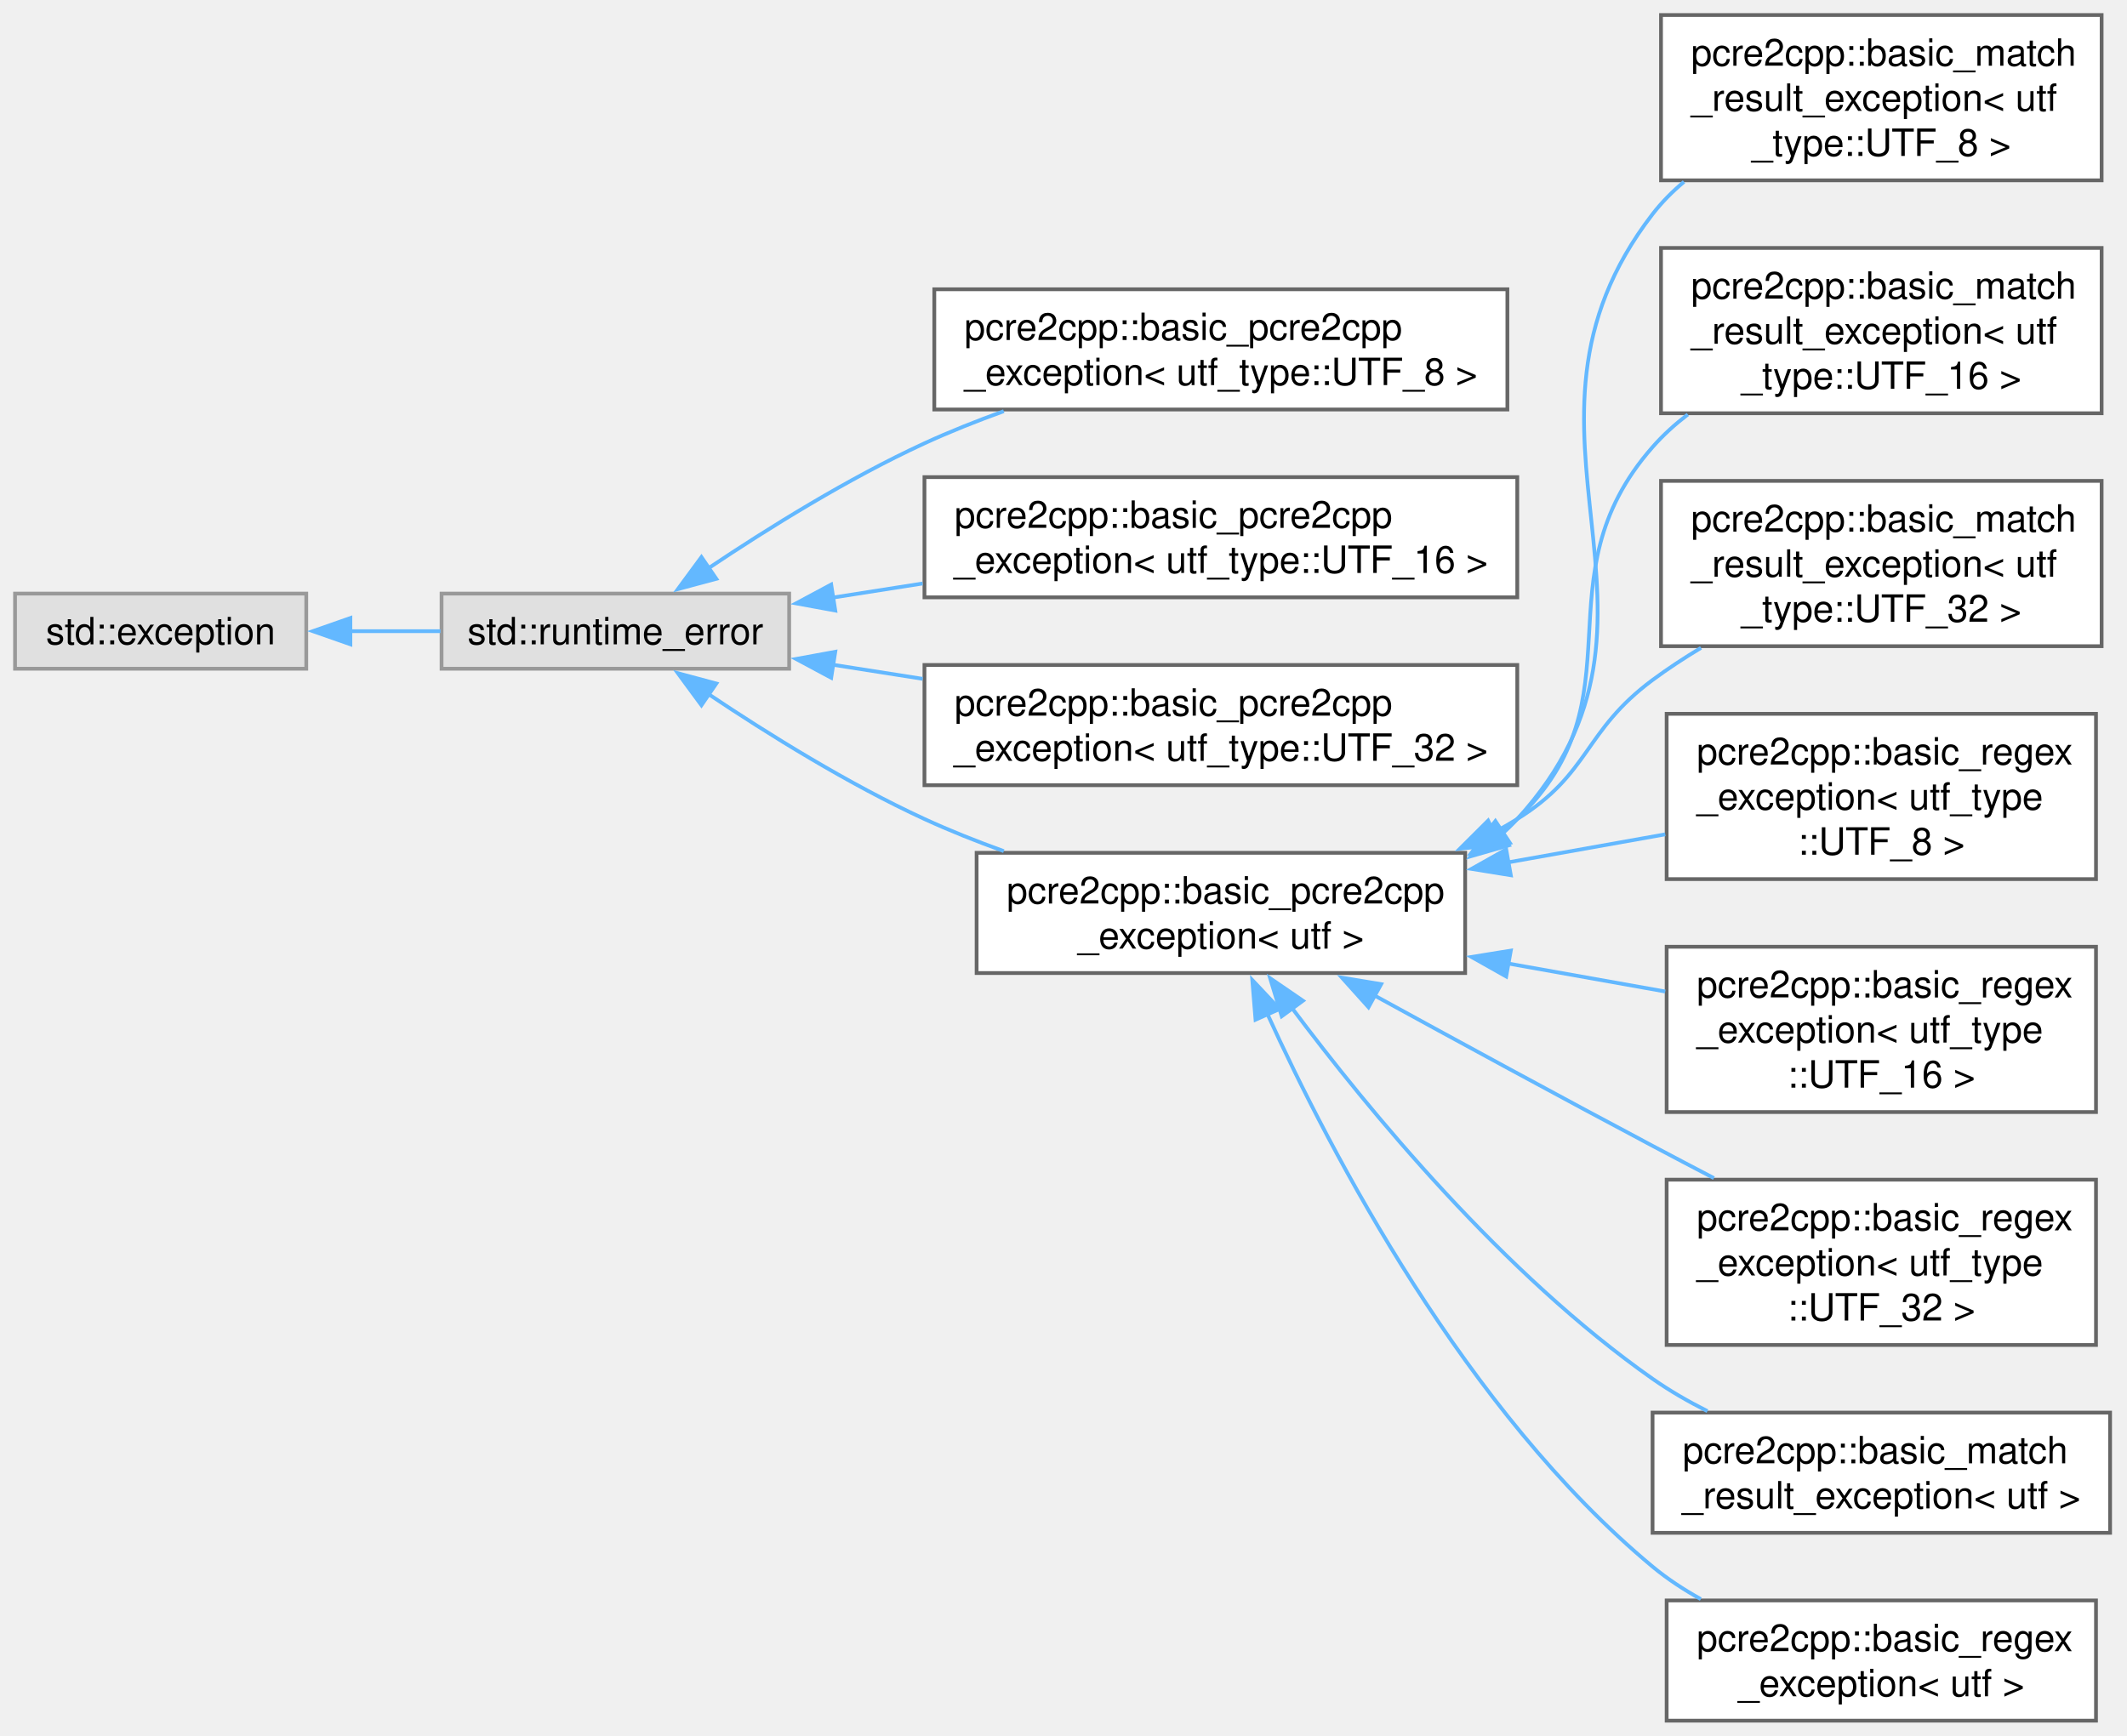
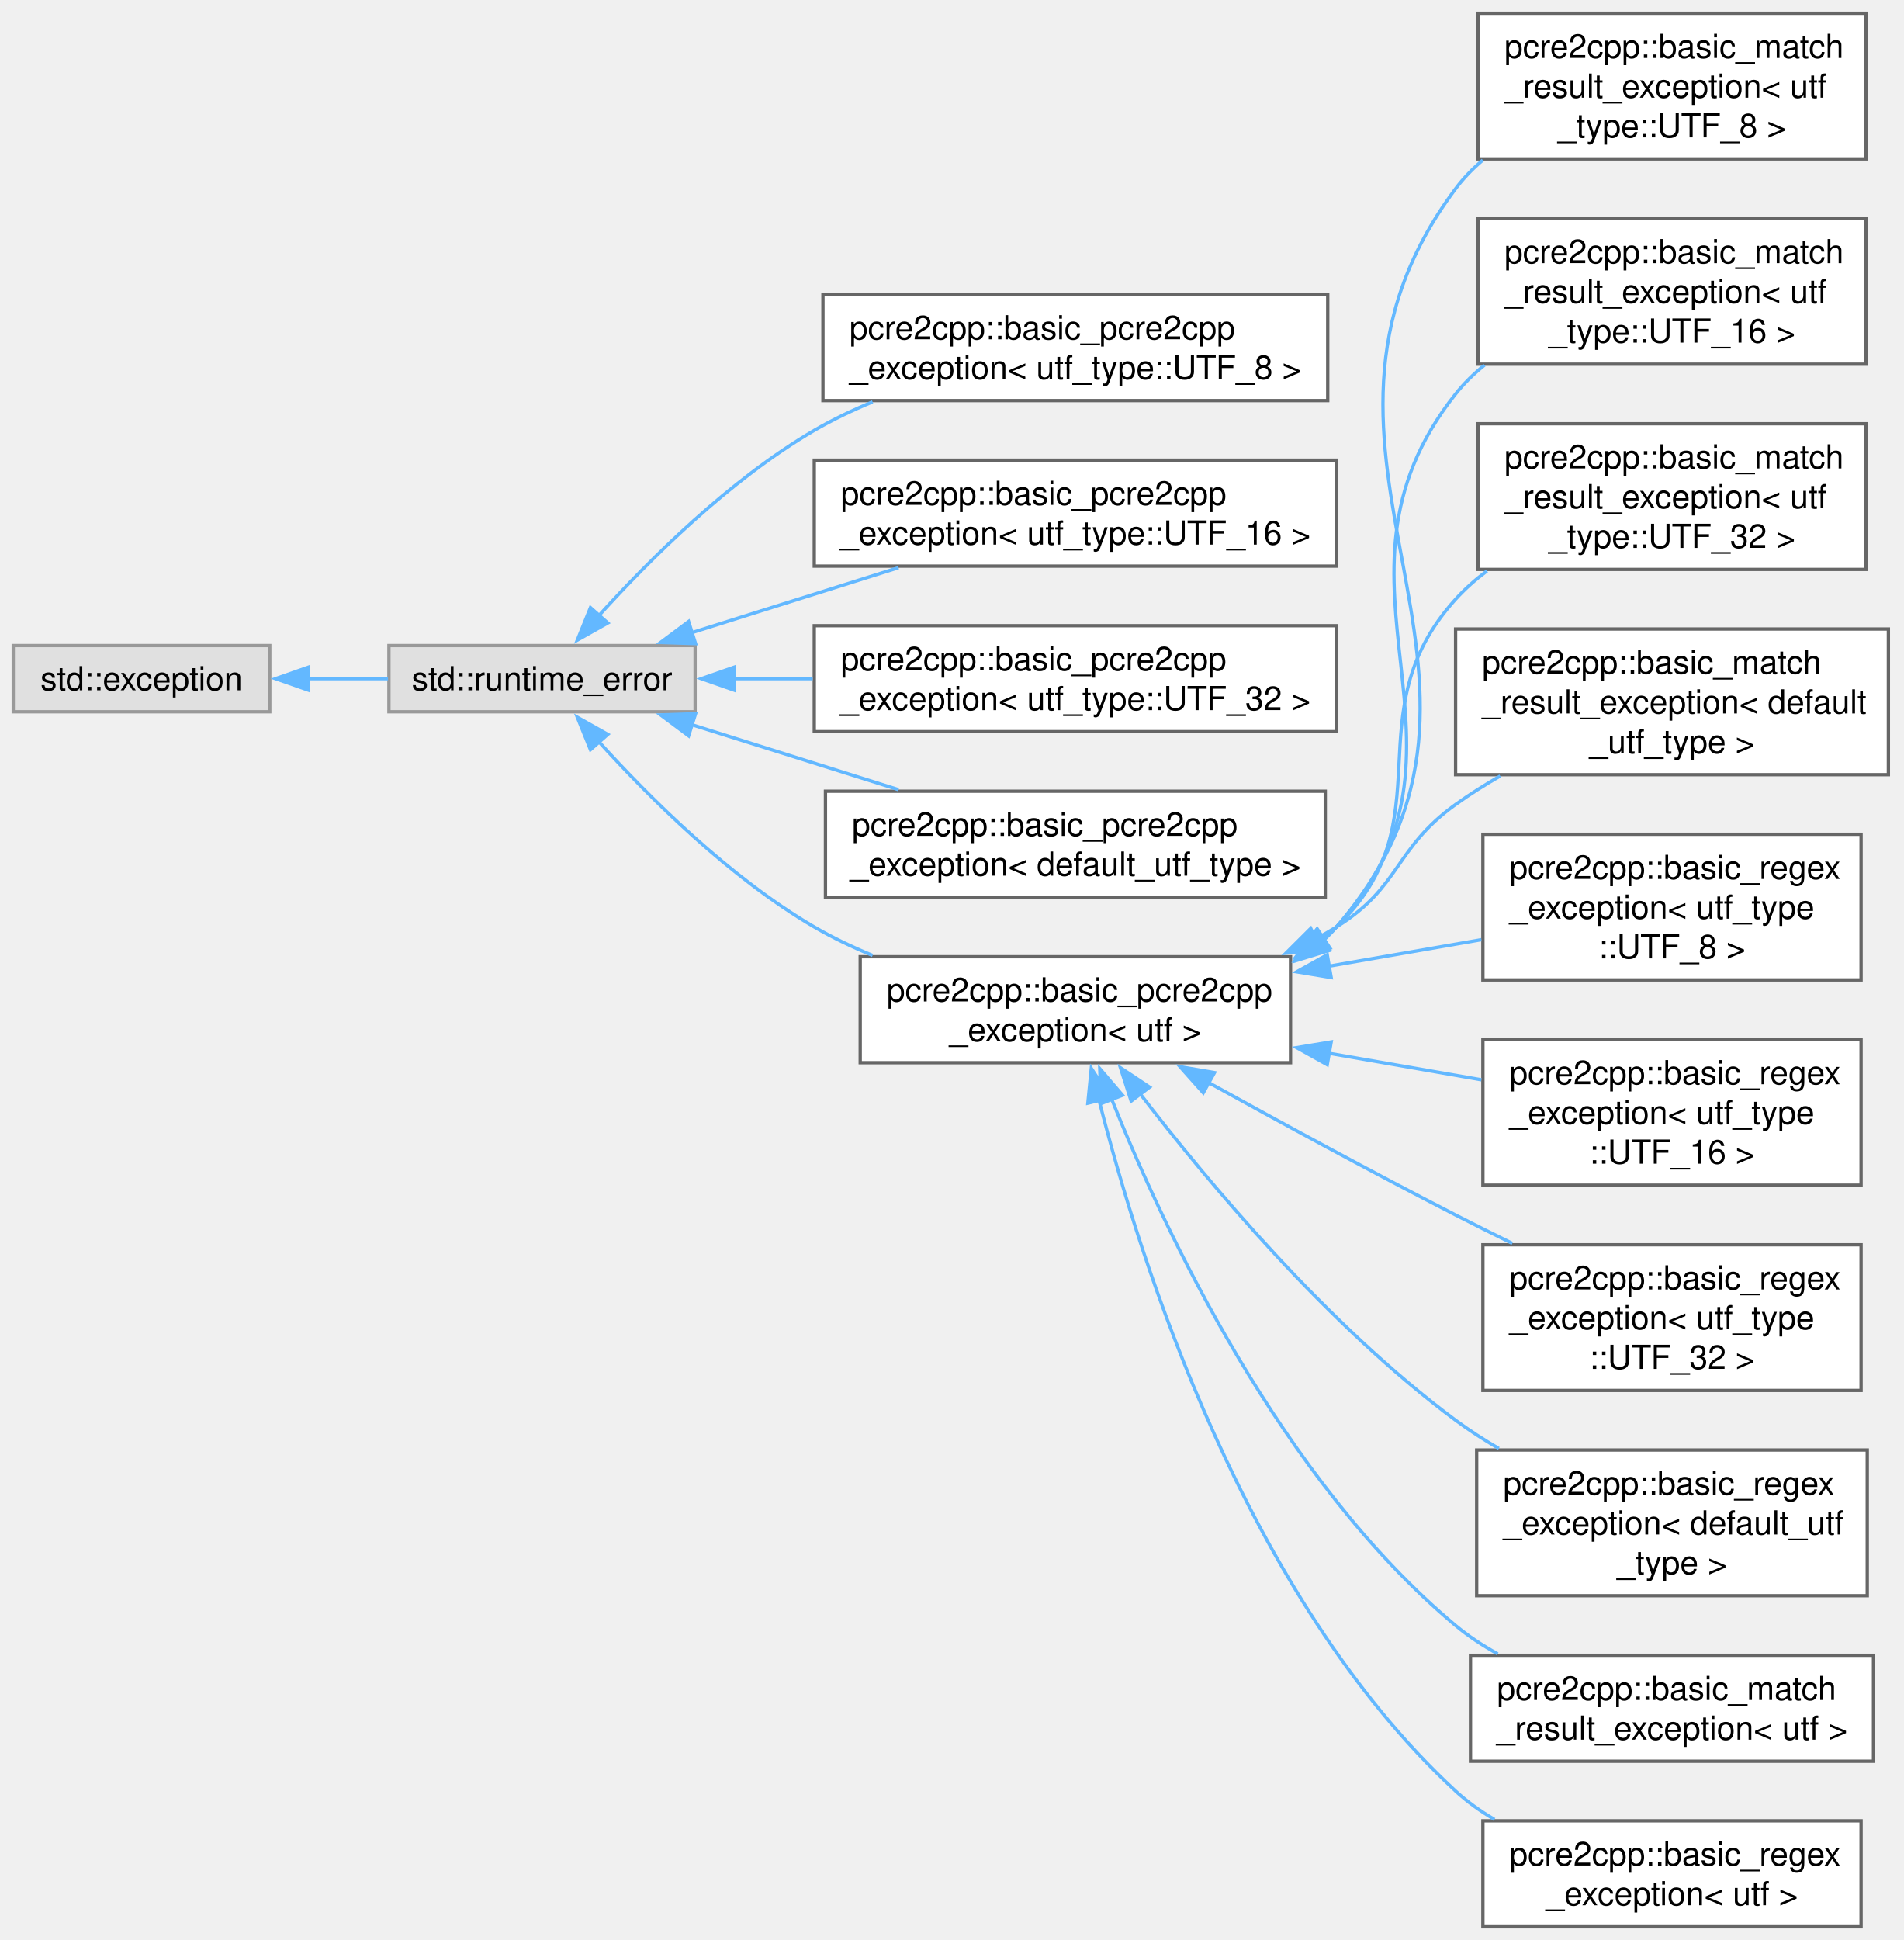
- <svg xmlns="http://www.w3.org/2000/svg" xmlns:xlink="http://www.w3.org/1999/xlink" width="566pt" height="462pt" viewBox="0.00 0.00 566.00 462.00">
-   <g id="graph0" class="graph" transform="scale(1 1) rotate(0) translate(4 458)">
+ <svg xmlns="http://www.w3.org/2000/svg" xmlns:xlink="http://www.w3.org/1999/xlink" width="575pt" height="586pt" viewBox="0.00 0.00 575.00 586.00">
+   <g id="graph0" class="graph" transform="scale(1 1) rotate(0) translate(4 582)">
    <g id="Node000000" class="node">
      <g id="a_Node000000">
        <a xlink:title=" ">
-           <polygon fill="#e0e0e0" stroke="#999999" points="77.5,-300 0,-300 0,-280 77.5,-280 77.5,-300" />
-           <text xml:space="preserve" text-anchor="middle" x="38.75" y="-286.5" font-family="Helvetica,sans-Serif" font-size="10.00">std::exception</text>
+           <polygon fill="#e0e0e0" stroke="#999999" points="77.5,-387 0,-387 0,-367 77.5,-367 77.5,-387" />
+           <text xml:space="preserve" text-anchor="middle" x="38.75" y="-373.5" font-family="Helvetica,sans-Serif" font-size="10.00">std::exception</text>
        </a>
      </g>
    </g>
    <g id="Node000001" class="node">
      <g id="a_Node000001">
        <a xlink:title=" ">
-           <polygon fill="#e0e0e0" stroke="#999999" points="206,-300 113.5,-300 113.5,-280 206,-280 206,-300" />
-           <text xml:space="preserve" text-anchor="middle" x="159.75" y="-286.5" font-family="Helvetica,sans-Serif" font-size="10.00">std::runtime_error</text>
+           <polygon fill="#e0e0e0" stroke="#999999" points="206,-387 113.5,-387 113.5,-367 206,-367 206,-387" />
+           <text xml:space="preserve" text-anchor="middle" x="159.75" y="-373.5" font-family="Helvetica,sans-Serif" font-size="10.00">std::runtime_error</text>
        </a>
      </g>
    </g>
    <g id="edge1_Node000000_Node000001" class="edge">
      <g id="a_edge1_Node000000_Node000001">
        <a xlink:title=" ">
-           <path fill="none" stroke="#63b8ff" d="M89.16,-290C97.13,-290 105.35,-290 113.23,-290" />
-           <polygon fill="#63b8ff" stroke="#63b8ff" points="89.24,-286.5 79.24,-290 89.24,-293.5 89.24,-286.5" />
+           <path fill="none" stroke="#63b8ff" d="M89.16,-377C97.13,-377 105.35,-377 113.23,-377" />
+           <polygon fill="#63b8ff" stroke="#63b8ff" points="89.24,-373.5 79.24,-377 89.24,-380.5 89.24,-373.5" />
        </a>
      </g>
    </g>
    <g id="Node000002" class="node">
      <g id="a_Node000002">
        <a xlink:href="df/d62/classpcre2cpp_1_1basic__pcre2cpp__exception.html" target="_top" xlink:title=" ">
-           <polygon fill="white" stroke="#666666" points="397.12,-381 244.62,-381 244.62,-349 397.12,-349 397.12,-381" />
-           <text xml:space="preserve" text-anchor="start" x="252.62" y="-367.5" font-family="Helvetica,sans-Serif" font-size="10.00">pcre2cpp::basic_pcre2cpp</text>
-           <text xml:space="preserve" text-anchor="middle" x="320.88" y="-355.5" font-family="Helvetica,sans-Serif" font-size="10.00">_exception&lt; utf_type::UTF_8 &gt;</text>
+           <polygon fill="white" stroke="#666666" points="397.12,-493 244.62,-493 244.62,-461 397.12,-461 397.12,-493" />
+           <text xml:space="preserve" text-anchor="start" x="252.62" y="-479.5" font-family="Helvetica,sans-Serif" font-size="10.00">pcre2cpp::basic_pcre2cpp</text>
+           <text xml:space="preserve" text-anchor="middle" x="320.88" y="-467.5" font-family="Helvetica,sans-Serif" font-size="10.00">_exception&lt; utf_type::UTF_8 &gt;</text>
        </a>
      </g>
    </g>
    <g id="edge2_Node000001_Node000002" class="edge">
      <g id="a_edge2_Node000001_Node000002">
        <a xlink:title=" ">
-           <path fill="none" stroke="#63b8ff" d="M184.6,-306.8C200.35,-317.35 221.76,-330.69 242,-340 248.71,-343.09 255.9,-345.95 263.11,-348.55" />
-           <polygon fill="#63b8ff" stroke="#63b8ff" points="186.61,-303.94 176.38,-301.19 182.66,-309.72 186.61,-303.94" />
+           <path fill="none" stroke="#63b8ff" d="M176.88,-396C192.12,-412.86 216.4,-437.07 242,-452 247.52,-455.22 253.5,-458.08 259.62,-460.61" />
+           <polygon fill="#63b8ff" stroke="#63b8ff" points="179.63,-393.83 170.4,-388.64 174.38,-398.46 179.63,-393.83" />
        </a>
      </g>
    </g>
    <g id="Node000003" class="node">
      <g id="a_Node000003">
        <a xlink:href="df/d62/classpcre2cpp_1_1basic__pcre2cpp__exception.html" target="_top" xlink:title=" ">
-           <polygon fill="white" stroke="#666666" points="399.75,-331 242,-331 242,-299 399.75,-299 399.75,-331" />
-           <text xml:space="preserve" text-anchor="start" x="250" y="-317.5" font-family="Helvetica,sans-Serif" font-size="10.00">pcre2cpp::basic_pcre2cpp</text>
-           <text xml:space="preserve" text-anchor="middle" x="320.88" y="-305.5" font-family="Helvetica,sans-Serif" font-size="10.00">_exception&lt; utf_type::UTF_16 &gt;</text>
+           <polygon fill="white" stroke="#666666" points="399.75,-443 242,-443 242,-411 399.75,-411 399.75,-443" />
+           <text xml:space="preserve" text-anchor="start" x="250" y="-429.5" font-family="Helvetica,sans-Serif" font-size="10.00">pcre2cpp::basic_pcre2cpp</text>
+           <text xml:space="preserve" text-anchor="middle" x="320.88" y="-417.5" font-family="Helvetica,sans-Serif" font-size="10.00">_exception&lt; utf_type::UTF_16 &gt;</text>
        </a>
      </g>
    </g>
    <g id="edge3_Node000001_Node000003" class="edge">
      <g id="a_edge3_Node000001_Node000003">
        <a xlink:title=" ">
-           <path fill="none" stroke="#63b8ff" d="M217.5,-298.92C225.3,-300.14 233.42,-301.42 241.51,-302.69" />
-           <polygon fill="#63b8ff" stroke="#63b8ff" points="218.27,-295.49 207.84,-297.4 217.18,-302.41 218.27,-295.49" />
+           <path fill="none" stroke="#63b8ff" d="M205.06,-390.92C224.41,-397 247.26,-404.18 267.46,-410.53" />
+           <polygon fill="#63b8ff" stroke="#63b8ff" points="206.14,-387.59 195.55,-387.94 204.04,-394.27 206.14,-387.59" />
        </a>
      </g>
    </g>
    <g id="Node000004" class="node">
      <g id="a_Node000004">
        <a xlink:href="df/d62/classpcre2cpp_1_1basic__pcre2cpp__exception.html" target="_top" xlink:title=" ">
-           <polygon fill="white" stroke="#666666" points="399.75,-281 242,-281 242,-249 399.75,-249 399.75,-281" />
-           <text xml:space="preserve" text-anchor="start" x="250" y="-267.5" font-family="Helvetica,sans-Serif" font-size="10.00">pcre2cpp::basic_pcre2cpp</text>
-           <text xml:space="preserve" text-anchor="middle" x="320.88" y="-255.5" font-family="Helvetica,sans-Serif" font-size="10.00">_exception&lt; utf_type::UTF_32 &gt;</text>
+           <polygon fill="white" stroke="#666666" points="399.75,-393 242,-393 242,-361 399.75,-361 399.75,-393" />
+           <text xml:space="preserve" text-anchor="start" x="250" y="-379.5" font-family="Helvetica,sans-Serif" font-size="10.00">pcre2cpp::basic_pcre2cpp</text>
+           <text xml:space="preserve" text-anchor="middle" x="320.88" y="-367.5" font-family="Helvetica,sans-Serif" font-size="10.00">_exception&lt; utf_type::UTF_32 &gt;</text>
        </a>
      </g>
    </g>
    <g id="edge4_Node000001_Node000004" class="edge">
      <g id="a_edge4_Node000001_Node000004">
        <a xlink:title=" ">
-           <path fill="none" stroke="#63b8ff" d="M217.5,-281.08C225.3,-279.86 233.42,-278.58 241.51,-277.31" />
-           <polygon fill="#63b8ff" stroke="#63b8ff" points="217.18,-277.59 207.84,-282.6 218.27,-284.51 217.18,-277.59" />
+           <path fill="none" stroke="#63b8ff" d="M217.78,-377C225.49,-377 233.51,-377 241.51,-377" />
+           <polygon fill="#63b8ff" stroke="#63b8ff" points="217.86,-373.5 207.86,-377 217.86,-380.5 217.86,-373.5" />
        </a>
      </g>
    </g>
    <g id="Node000005" class="node">
      <g id="a_Node000005">
-         <a xlink:href="df/d62/classpcre2cpp_1_1basic__pcre2cpp__exception.html" target="_top" xlink:title="base pcre2cpp exception class">
-           <polygon fill="white" stroke="#666666" points="385.88,-231 255.88,-231 255.88,-199 385.88,-199 385.88,-231" />
-           <text xml:space="preserve" text-anchor="start" x="263.88" y="-217.5" font-family="Helvetica,sans-Serif" font-size="10.00">pcre2cpp::basic_pcre2cpp</text>
-           <text xml:space="preserve" text-anchor="middle" x="320.88" y="-205.5" font-family="Helvetica,sans-Serif" font-size="10.00">_exception&lt; utf &gt;</text>
+         <a xlink:href="df/d62/classpcre2cpp_1_1basic__pcre2cpp__exception.html" target="_top" xlink:title=" ">
+           <polygon fill="white" stroke="#666666" points="396.38,-343 245.38,-343 245.38,-311 396.38,-311 396.38,-343" />
+           <text xml:space="preserve" text-anchor="start" x="253.38" y="-329.5" font-family="Helvetica,sans-Serif" font-size="10.00">pcre2cpp::basic_pcre2cpp</text>
+           <text xml:space="preserve" text-anchor="middle" x="320.88" y="-317.5" font-family="Helvetica,sans-Serif" font-size="10.00">_exception&lt; default_utf_type &gt;</text>
        </a>
      </g>
    </g>
    <g id="edge5_Node000001_Node000005" class="edge">
      <g id="a_edge5_Node000001_Node000005">
        <a xlink:title=" ">
-           <path fill="none" stroke="#63b8ff" d="M184.6,-273.2C200.35,-262.65 221.76,-249.31 242,-240 248.71,-236.91 255.9,-234.05 263.11,-231.45" />
-           <polygon fill="#63b8ff" stroke="#63b8ff" points="182.66,-270.28 176.38,-278.81 186.61,-276.06 182.66,-270.28" />
+           <path fill="none" stroke="#63b8ff" d="M205.06,-363.08C224.41,-357 247.26,-349.82 267.46,-343.47" />
+           <polygon fill="#63b8ff" stroke="#63b8ff" points="204.04,-359.73 195.55,-366.06 206.14,-366.41 204.04,-359.73" />
        </a>
      </g>
    </g>
    <g id="Node000006" class="node">
      <g id="a_Node000006">
-         <a xlink:href="d5/dab/classpcre2cpp_1_1basic__match__result__exception.html" target="_top" xlink:title=" ">
-           <polygon fill="white" stroke="#666666" points="555.25,-454 438,-454 438,-410 555.25,-410 555.25,-454" />
-           <text xml:space="preserve" text-anchor="start" x="446" y="-440.5" font-family="Helvetica,sans-Serif" font-size="10.00">pcre2cpp::basic_match</text>
-           <text xml:space="preserve" text-anchor="start" x="446" y="-428.5" font-family="Helvetica,sans-Serif" font-size="10.00">_result_exception&lt; utf</text>
-           <text xml:space="preserve" text-anchor="middle" x="496.62" y="-416.5" font-family="Helvetica,sans-Serif" font-size="10.00">_type::UTF_8 &gt;</text>
-         </a>
-       </g>
-     </g>
-     <g id="edge6_Node000005_Node000006" class="edge">
-       <g id="a_edge6_Node000005_Node000006">
-         <a xlink:title=" ">
-           <path fill="none" stroke="#63b8ff" d="M395.45,-235.82C396.96,-237.13 398.4,-238.52 399.75,-240 449.19,-294.14 391,-342.92 435.75,-401 438.18,-404.15 441.02,-407.01 444.12,-409.61" />
-           <polygon fill="#63b8ff" stroke="#63b8ff" points="397.51,-232.99 387.32,-230.06 393.46,-238.7 397.51,-232.99" />
+         <a xlink:href="df/d62/classpcre2cpp_1_1basic__pcre2cpp__exception.html" target="_top" xlink:title="base pcre2cpp exception class">
+           <polygon fill="white" stroke="#666666" points="385.88,-293 255.88,-293 255.88,-261 385.88,-261 385.88,-293" />
+           <text xml:space="preserve" text-anchor="start" x="263.88" y="-279.5" font-family="Helvetica,sans-Serif" font-size="10.00">pcre2cpp::basic_pcre2cpp</text>
+           <text xml:space="preserve" text-anchor="middle" x="320.88" y="-267.5" font-family="Helvetica,sans-Serif" font-size="10.00">_exception&lt; utf &gt;</text>
+         </a>
+       </g>
+     </g>
+     <g id="edge6_Node000001_Node000006" class="edge">
+       <g id="a_edge6_Node000001_Node000006">
+         <a xlink:title=" ">
+           <path fill="none" stroke="#63b8ff" d="M176.88,-358C192.12,-341.14 216.4,-316.93 242,-302 247.52,-298.78 253.5,-295.92 259.62,-293.39" />
+           <polygon fill="#63b8ff" stroke="#63b8ff" points="174.38,-355.54 170.4,-365.36 179.63,-360.17 174.38,-355.54" />
        </a>
      </g>
    </g>
    <g id="Node000007" class="node">
      <g id="a_Node000007">
        <a xlink:href="d5/dab/classpcre2cpp_1_1basic__match__result__exception.html" target="_top" xlink:title=" ">
-           <polygon fill="white" stroke="#666666" points="555.25,-392 438,-392 438,-348 555.25,-348 555.25,-392" />
-           <text xml:space="preserve" text-anchor="start" x="446" y="-378.5" font-family="Helvetica,sans-Serif" font-size="10.00">pcre2cpp::basic_match</text>
-           <text xml:space="preserve" text-anchor="start" x="446" y="-366.5" font-family="Helvetica,sans-Serif" font-size="10.00">_result_exception&lt; utf</text>
-           <text xml:space="preserve" text-anchor="middle" x="496.62" y="-354.5" font-family="Helvetica,sans-Serif" font-size="10.00">_type::UTF_16 &gt;</text>
-         </a>
-       </g>
-     </g>
-     <g id="edge7_Node000005_Node000007" class="edge">
-       <g id="a_edge7_Node000005_Node000007">
-         <a xlink:title=" ">
-           <path fill="none" stroke="#63b8ff" d="M395.44,-236.24C396.94,-237.43 398.38,-238.68 399.75,-240 433.48,-272.47 404.85,-303.83 435.75,-339 438.53,-342.17 441.71,-345.05 445.13,-347.68" />
-           <polygon fill="#63b8ff" stroke="#63b8ff" points="397.8,-233.62 387.54,-231 393.93,-239.45 397.8,-233.62" />
+           <polygon fill="white" stroke="#666666" points="559.75,-578 442.5,-578 442.5,-534 559.75,-534 559.75,-578" />
+           <text xml:space="preserve" text-anchor="start" x="450.5" y="-564.5" font-family="Helvetica,sans-Serif" font-size="10.00">pcre2cpp::basic_match</text>
+           <text xml:space="preserve" text-anchor="start" x="450.5" y="-552.5" font-family="Helvetica,sans-Serif" font-size="10.00">_result_exception&lt; utf</text>
+           <text xml:space="preserve" text-anchor="middle" x="501.12" y="-540.5" font-family="Helvetica,sans-Serif" font-size="10.00">_type::UTF_8 &gt;</text>
+         </a>
+       </g>
+     </g>
+     <g id="edge7_Node000006_Node000007" class="edge">
+       <g id="a_edge7_Node000006_Node000007">
+         <a xlink:title=" ">
+           <path fill="none" stroke="#63b8ff" d="M395.57,-297.72C397.05,-299.06 398.45,-300.48 399.75,-302 465.2,-378.13 375.71,-444.54 435.75,-525 438.12,-528.18 440.91,-531.05 443.97,-533.64" />
+           <polygon fill="#63b8ff" stroke="#63b8ff" points="397.71,-294.95 387.59,-291.84 393.56,-300.58 397.71,-294.95" />
        </a>
      </g>
    </g>
    <g id="Node000008" class="node">
      <g id="a_Node000008">
        <a xlink:href="d5/dab/classpcre2cpp_1_1basic__match__result__exception.html" target="_top" xlink:title=" ">
-           <polygon fill="white" stroke="#666666" points="555.25,-330 438,-330 438,-286 555.25,-286 555.25,-330" />
-           <text xml:space="preserve" text-anchor="start" x="446" y="-316.5" font-family="Helvetica,sans-Serif" font-size="10.00">pcre2cpp::basic_match</text>
-           <text xml:space="preserve" text-anchor="start" x="446" y="-304.5" font-family="Helvetica,sans-Serif" font-size="10.00">_result_exception&lt; utf</text>
-           <text xml:space="preserve" text-anchor="middle" x="496.62" y="-292.5" font-family="Helvetica,sans-Serif" font-size="10.00">_type::UTF_32 &gt;</text>
-         </a>
-       </g>
-     </g>
-     <g id="edge8_Node000005_Node000008" class="edge">
-       <g id="a_edge8_Node000005_Node000008">
-         <a xlink:title=" ">
-           <path fill="none" stroke="#63b8ff" d="M393.48,-236.4C395.63,-237.54 397.72,-238.74 399.75,-240 419.25,-252.09 417.33,-263.33 435.75,-277 439.79,-280 444.17,-282.87 448.64,-285.56" />
-           <polygon fill="#63b8ff" stroke="#63b8ff" points="395.01,-233.26 384.48,-232.09 391.99,-239.57 395.01,-233.26" />
+           <polygon fill="white" stroke="#666666" points="559.75,-516 442.5,-516 442.5,-472 559.75,-472 559.75,-516" />
+           <text xml:space="preserve" text-anchor="start" x="450.5" y="-502.5" font-family="Helvetica,sans-Serif" font-size="10.00">pcre2cpp::basic_match</text>
+           <text xml:space="preserve" text-anchor="start" x="450.5" y="-490.5" font-family="Helvetica,sans-Serif" font-size="10.00">_result_exception&lt; utf</text>
+           <text xml:space="preserve" text-anchor="middle" x="501.12" y="-478.5" font-family="Helvetica,sans-Serif" font-size="10.00">_type::UTF_16 &gt;</text>
+         </a>
+       </g>
+     </g>
+     <g id="edge8_Node000006_Node000008" class="edge">
+       <g id="a_edge8_Node000006_Node000008">
+         <a xlink:title=" ">
+           <path fill="none" stroke="#63b8ff" d="M395.45,-297.82C396.96,-299.13 398.4,-300.52 399.75,-302 449.19,-356.14 390.16,-405.57 435.75,-463 438.3,-466.21 441.25,-469.1 444.48,-471.71" />
+           <polygon fill="#63b8ff" stroke="#63b8ff" points="397.51,-294.99 387.32,-292.06 393.46,-300.7 397.51,-294.99" />
        </a>
      </g>
    </g>
    <g id="Node000009" class="node">
      <g id="a_Node000009">
-         <a xlink:href="d6/dfe/classpcre2cpp_1_1basic__regex__exception.html" target="_top" xlink:title=" ">
-           <polygon fill="white" stroke="#666666" points="553.75,-268 439.5,-268 439.5,-224 553.75,-224 553.75,-268" />
-           <text xml:space="preserve" text-anchor="start" x="447.5" y="-254.5" font-family="Helvetica,sans-Serif" font-size="10.00">pcre2cpp::basic_regex</text>
-           <text xml:space="preserve" text-anchor="start" x="447.5" y="-242.5" font-family="Helvetica,sans-Serif" font-size="10.00">_exception&lt; utf_type</text>
-           <text xml:space="preserve" text-anchor="middle" x="496.62" y="-230.5" font-family="Helvetica,sans-Serif" font-size="10.00">::UTF_8 &gt;</text>
-         </a>
-       </g>
-     </g>
-     <g id="edge9_Node000005_Node000009" class="edge">
-       <g id="a_edge9_Node000005_Node000009">
-         <a xlink:title=" ">
-           <path fill="none" stroke="#63b8ff" d="M397.24,-228.45C411.29,-230.95 425.76,-233.53 439.13,-235.92" />
-           <polygon fill="#63b8ff" stroke="#63b8ff" points="398.03,-225.03 387.57,-226.72 396.8,-231.92 398.03,-225.03" />
+         <a xlink:href="d5/dab/classpcre2cpp_1_1basic__match__result__exception.html" target="_top" xlink:title=" ">
+           <polygon fill="white" stroke="#666666" points="559.75,-454 442.5,-454 442.5,-410 559.75,-410 559.75,-454" />
+           <text xml:space="preserve" text-anchor="start" x="450.5" y="-440.5" font-family="Helvetica,sans-Serif" font-size="10.00">pcre2cpp::basic_match</text>
+           <text xml:space="preserve" text-anchor="start" x="450.5" y="-428.5" font-family="Helvetica,sans-Serif" font-size="10.00">_result_exception&lt; utf</text>
+           <text xml:space="preserve" text-anchor="middle" x="501.12" y="-416.5" font-family="Helvetica,sans-Serif" font-size="10.00">_type::UTF_32 &gt;</text>
+         </a>
+       </g>
+     </g>
+     <g id="edge9_Node000006_Node000009" class="edge">
+       <g id="a_edge9_Node000006_Node000009">
+         <a xlink:title=" ">
+           <path fill="none" stroke="#63b8ff" d="M395.44,-298.24C396.94,-299.43 398.38,-300.68 399.75,-302 433.48,-334.47 404.34,-366.28 435.75,-401 438.58,-404.13 441.79,-406.97 445.24,-409.55" />
+           <polygon fill="#63b8ff" stroke="#63b8ff" points="397.8,-295.62 387.54,-293 393.93,-301.45 397.8,-295.62" />
        </a>
      </g>
    </g>
    <g id="Node000010" class="node">
      <g id="a_Node000010">
-         <a xlink:href="d6/dfe/classpcre2cpp_1_1basic__regex__exception.html" target="_top" xlink:title=" ">
-           <polygon fill="white" stroke="#666666" points="553.75,-206 439.5,-206 439.5,-162 553.75,-162 553.75,-206" />
-           <text xml:space="preserve" text-anchor="start" x="447.5" y="-192.5" font-family="Helvetica,sans-Serif" font-size="10.00">pcre2cpp::basic_regex</text>
-           <text xml:space="preserve" text-anchor="start" x="447.5" y="-180.5" font-family="Helvetica,sans-Serif" font-size="10.00">_exception&lt; utf_type</text>
-           <text xml:space="preserve" text-anchor="middle" x="496.62" y="-168.5" font-family="Helvetica,sans-Serif" font-size="10.00">::UTF_16 &gt;</text>
-         </a>
-       </g>
-     </g>
-     <g id="edge10_Node000005_Node000010" class="edge">
-       <g id="a_edge10_Node000005_Node000010">
-         <a xlink:title=" ">
-           <path fill="none" stroke="#63b8ff" d="M397.24,-201.55C411.29,-199.05 425.76,-196.47 439.13,-194.08" />
-           <polygon fill="#63b8ff" stroke="#63b8ff" points="396.8,-198.08 387.57,-203.28 398.03,-204.97 396.8,-198.08" />
+         <a xlink:href="d5/dab/classpcre2cpp_1_1basic__match__result__exception.html" target="_top" xlink:title=" ">
+           <polygon fill="white" stroke="#666666" points="566.5,-392 435.75,-392 435.75,-348 566.5,-348 566.5,-392" />
+           <text xml:space="preserve" text-anchor="start" x="443.75" y="-378.5" font-family="Helvetica,sans-Serif" font-size="10.00">pcre2cpp::basic_match</text>
+           <text xml:space="preserve" text-anchor="start" x="443.75" y="-366.5" font-family="Helvetica,sans-Serif" font-size="10.00">_result_exception&lt; default</text>
+           <text xml:space="preserve" text-anchor="middle" x="501.12" y="-354.5" font-family="Helvetica,sans-Serif" font-size="10.00">_utf_type &gt;</text>
+         </a>
+       </g>
+     </g>
+     <g id="edge10_Node000006_Node000010" class="edge">
+       <g id="a_edge10_Node000006_Node000010">
+         <a xlink:title=" ">
+           <path fill="none" stroke="#63b8ff" d="M393.48,-298.4C395.63,-299.54 397.72,-300.74 399.75,-302 419.25,-314.09 417.13,-325.6 435.75,-339 439.98,-342.04 444.55,-344.92 449.24,-347.61" />
+           <polygon fill="#63b8ff" stroke="#63b8ff" points="395.01,-295.26 384.48,-294.09 391.99,-301.57 395.01,-295.26" />
        </a>
      </g>
    </g>
    <g id="Node000011" class="node">
      <g id="a_Node000011">
        <a xlink:href="d6/dfe/classpcre2cpp_1_1basic__regex__exception.html" target="_top" xlink:title=" ">
-           <polygon fill="white" stroke="#666666" points="553.75,-144 439.5,-144 439.5,-100 553.75,-100 553.75,-144" />
-           <text xml:space="preserve" text-anchor="start" x="447.5" y="-130.5" font-family="Helvetica,sans-Serif" font-size="10.00">pcre2cpp::basic_regex</text>
-           <text xml:space="preserve" text-anchor="start" x="447.5" y="-118.5" font-family="Helvetica,sans-Serif" font-size="10.00">_exception&lt; utf_type</text>
-           <text xml:space="preserve" text-anchor="middle" x="496.62" y="-106.5" font-family="Helvetica,sans-Serif" font-size="10.00">::UTF_32 &gt;</text>
-         </a>
-       </g>
-     </g>
-     <g id="edge11_Node000005_Node000011" class="edge">
-       <g id="a_edge11_Node000005_Node000011">
-         <a xlink:title=" ">
-           <path fill="none" stroke="#63b8ff" d="M361.65,-193.08C383.47,-181.12 411.04,-166.12 435.75,-153 441.02,-150.2 446.57,-147.29 452.08,-144.41" />
-           <polygon fill="#63b8ff" stroke="#63b8ff" points="360.16,-189.9 353.08,-197.78 363.53,-196.04 360.16,-189.9" />
+           <polygon fill="white" stroke="#666666" points="558.25,-330 444,-330 444,-286 558.25,-286 558.25,-330" />
+           <text xml:space="preserve" text-anchor="start" x="452" y="-316.5" font-family="Helvetica,sans-Serif" font-size="10.00">pcre2cpp::basic_regex</text>
+           <text xml:space="preserve" text-anchor="start" x="452" y="-304.5" font-family="Helvetica,sans-Serif" font-size="10.00">_exception&lt; utf_type</text>
+           <text xml:space="preserve" text-anchor="middle" x="501.12" y="-292.5" font-family="Helvetica,sans-Serif" font-size="10.00">::UTF_8 &gt;</text>
+         </a>
+       </g>
+     </g>
+     <g id="edge11_Node000006_Node000011" class="edge">
+       <g id="a_edge11_Node000006_Node000011">
+         <a xlink:title=" ">
+           <path fill="none" stroke="#63b8ff" d="M397.37,-290.13C412.84,-292.82 428.87,-295.61 443.54,-298.16" />
+           <polygon fill="#63b8ff" stroke="#63b8ff" points="398.17,-286.72 387.72,-288.45 396.97,-293.61 398.17,-286.72" />
        </a>
      </g>
    </g>
    <g id="Node000012" class="node">
      <g id="a_Node000012">
-         <a xlink:href="d5/dab/classpcre2cpp_1_1basic__match__result__exception.html" target="_top" xlink:title="match result exception class">
-           <polygon fill="white" stroke="#666666" points="557.5,-82 435.75,-82 435.75,-50 557.5,-50 557.5,-82" />
-           <text xml:space="preserve" text-anchor="start" x="443.75" y="-68.5" font-family="Helvetica,sans-Serif" font-size="10.00">pcre2cpp::basic_match</text>
-           <text xml:space="preserve" text-anchor="middle" x="496.62" y="-56.5" font-family="Helvetica,sans-Serif" font-size="10.00">_result_exception&lt; utf &gt;</text>
-         </a>
-       </g>
-     </g>
-     <g id="edge12_Node000005_Node000012" class="edge">
-       <g id="a_edge12_Node000005_Node000012">
-         <a xlink:title=" ">
-           <path fill="none" stroke="#63b8ff" d="M339.66,-189.88C360.16,-162.46 396.15,-118.78 435.75,-91 440.27,-87.83 445.25,-84.96 450.35,-82.39" />
-           <polygon fill="#63b8ff" stroke="#63b8ff" points="337.07,-187.49 333.98,-197.62 342.72,-191.63 337.07,-187.49" />
+         <a xlink:href="d6/dfe/classpcre2cpp_1_1basic__regex__exception.html" target="_top" xlink:title=" ">
+           <polygon fill="white" stroke="#666666" points="558.25,-268 444,-268 444,-224 558.25,-224 558.25,-268" />
+           <text xml:space="preserve" text-anchor="start" x="452" y="-254.5" font-family="Helvetica,sans-Serif" font-size="10.00">pcre2cpp::basic_regex</text>
+           <text xml:space="preserve" text-anchor="start" x="452" y="-242.5" font-family="Helvetica,sans-Serif" font-size="10.00">_exception&lt; utf_type</text>
+           <text xml:space="preserve" text-anchor="middle" x="501.12" y="-230.5" font-family="Helvetica,sans-Serif" font-size="10.00">::UTF_16 &gt;</text>
+         </a>
+       </g>
+     </g>
+     <g id="edge12_Node000006_Node000012" class="edge">
+       <g id="a_edge12_Node000006_Node000012">
+         <a xlink:title=" ">
+           <path fill="none" stroke="#63b8ff" d="M397.37,-263.87C412.84,-261.18 428.87,-258.39 443.54,-255.84" />
+           <polygon fill="#63b8ff" stroke="#63b8ff" points="396.97,-260.39 387.72,-265.55 398.17,-267.28 396.97,-260.39" />
        </a>
      </g>
    </g>
    <g id="Node000013" class="node">
      <g id="a_Node000013">
+         <a xlink:href="d6/dfe/classpcre2cpp_1_1basic__regex__exception.html" target="_top" xlink:title=" ">
+           <polygon fill="white" stroke="#666666" points="558.25,-206 444,-206 444,-162 558.25,-162 558.25,-206" />
+           <text xml:space="preserve" text-anchor="start" x="452" y="-192.5" font-family="Helvetica,sans-Serif" font-size="10.00">pcre2cpp::basic_regex</text>
+           <text xml:space="preserve" text-anchor="start" x="452" y="-180.5" font-family="Helvetica,sans-Serif" font-size="10.00">_exception&lt; utf_type</text>
+           <text xml:space="preserve" text-anchor="middle" x="501.12" y="-168.5" font-family="Helvetica,sans-Serif" font-size="10.00">::UTF_32 &gt;</text>
+         </a>
+       </g>
+     </g>
+     <g id="edge13_Node000006_Node000013" class="edge">
+       <g id="a_edge13_Node000006_Node000013">
+         <a xlink:title=" ">
+           <path fill="none" stroke="#63b8ff" d="M361.05,-255.04C382.9,-242.96 410.68,-227.85 435.75,-215 441.27,-212.17 447.09,-209.26 452.88,-206.42" />
+           <polygon fill="#63b8ff" stroke="#63b8ff" points="359.52,-251.89 352.48,-259.8 362.92,-258.01 359.52,-251.89" />
+         </a>
+       </g>
+     </g>
+     <g id="Node000014" class="node">
+       <g id="a_Node000014">
+         <a xlink:href="d6/dfe/classpcre2cpp_1_1basic__regex__exception.html" target="_top" xlink:title=" ">
+           <polygon fill="white" stroke="#666666" points="560.12,-144 442.12,-144 442.12,-100 560.12,-100 560.12,-144" />
+           <text xml:space="preserve" text-anchor="start" x="450.12" y="-130.5" font-family="Helvetica,sans-Serif" font-size="10.00">pcre2cpp::basic_regex</text>
+           <text xml:space="preserve" text-anchor="start" x="450.12" y="-118.5" font-family="Helvetica,sans-Serif" font-size="10.00">_exception&lt; default_utf</text>
+           <text xml:space="preserve" text-anchor="middle" x="501.12" y="-106.5" font-family="Helvetica,sans-Serif" font-size="10.00">_type &gt;</text>
+         </a>
+       </g>
+     </g>
+     <g id="edge14_Node000006_Node000014" class="edge">
+       <g id="a_edge14_Node000006_Node000014">
+         <a xlink:title=" ">
+           <path fill="none" stroke="#63b8ff" d="M340.28,-251.83C361.09,-224.73 397.12,-181.67 435.75,-153 439.83,-149.97 444.26,-147.11 448.82,-144.46" />
+           <polygon fill="#63b8ff" stroke="#63b8ff" points="337.73,-249.4 334.49,-259.49 343.32,-253.62 337.73,-249.4" />
+         </a>
+       </g>
+     </g>
+     <g id="Node000015" class="node">
+       <g id="a_Node000015">
+         <a xlink:href="d5/dab/classpcre2cpp_1_1basic__match__result__exception.html" target="_top" xlink:title="match result exception class">
+           <polygon fill="white" stroke="#666666" points="562,-82 440.25,-82 440.25,-50 562,-50 562,-82" />
+           <text xml:space="preserve" text-anchor="start" x="448.25" y="-68.5" font-family="Helvetica,sans-Serif" font-size="10.00">pcre2cpp::basic_match</text>
+           <text xml:space="preserve" text-anchor="middle" x="501.12" y="-56.5" font-family="Helvetica,sans-Serif" font-size="10.00">_result_exception&lt; utf &gt;</text>
+         </a>
+       </g>
+     </g>
+     <g id="edge15_Node000006_Node000015" class="edge">
+       <g id="a_edge15_Node000006_Node000015">
+         <a xlink:title=" ">
+           <path fill="none" stroke="#63b8ff" d="M331.79,-250.11C347.81,-210.15 383.01,-135.06 435.75,-91 439.61,-87.77 443.94,-84.93 448.48,-82.43" />
+           <polygon fill="#63b8ff" stroke="#63b8ff" points="328.61,-248.63 328.25,-259.22 335.14,-251.17 328.61,-248.63" />
+         </a>
+       </g>
+     </g>
+     <g id="Node000016" class="node">
+       <g id="a_Node000016">
        <a xlink:href="d6/dfe/classpcre2cpp_1_1basic__regex__exception.html" target="_top" xlink:title="regex exception class">
-           <polygon fill="white" stroke="#666666" points="553.75,-32 439.5,-32 439.5,0 553.75,0 553.75,-32" />
-           <text xml:space="preserve" text-anchor="start" x="447.5" y="-18.5" font-family="Helvetica,sans-Serif" font-size="10.00">pcre2cpp::basic_regex</text>
-           <text xml:space="preserve" text-anchor="middle" x="496.62" y="-6.5" font-family="Helvetica,sans-Serif" font-size="10.00">_exception&lt; utf &gt;</text>
-         </a>
-       </g>
-     </g>
-     <g id="edge13_Node000005_Node000013" class="edge">
-       <g id="a_edge13_Node000005_Node000013">
-         <a xlink:title=" ">
-           <path fill="none" stroke="#63b8ff" d="M333.14,-188.36C350.24,-150.8 386.09,-82.27 435.75,-41 439.65,-37.76 444.03,-34.89 448.59,-32.35" />
-           <polygon fill="#63b8ff" stroke="#63b8ff" points="330.1,-186.58 329.24,-197.14 336.5,-189.42 330.1,-186.58" />
+           <polygon fill="white" stroke="#666666" points="558.25,-32 444,-32 444,0 558.25,0 558.25,-32" />
+           <text xml:space="preserve" text-anchor="start" x="452" y="-18.5" font-family="Helvetica,sans-Serif" font-size="10.00">pcre2cpp::basic_regex</text>
+           <text xml:space="preserve" text-anchor="middle" x="501.12" y="-6.5" font-family="Helvetica,sans-Serif" font-size="10.00">_exception&lt; utf &gt;</text>
+         </a>
+       </g>
+     </g>
+     <g id="edge16_Node000006_Node000016" class="edge">
+       <g id="a_edge16_Node000006_Node000016">
+         <a xlink:title=" ">
+           <path fill="none" stroke="#63b8ff" d="M328.04,-249.65C340.32,-201.14 372.29,-99.62 435.75,-41 439.27,-37.75 443.27,-34.9 447.5,-32.41" />
+           <polygon fill="#63b8ff" stroke="#63b8ff" points="324.65,-248.77 325.69,-259.32 331.45,-250.42 324.65,-248.77" />
        </a>
      </g>
    </g>
  </g>
</svg>
